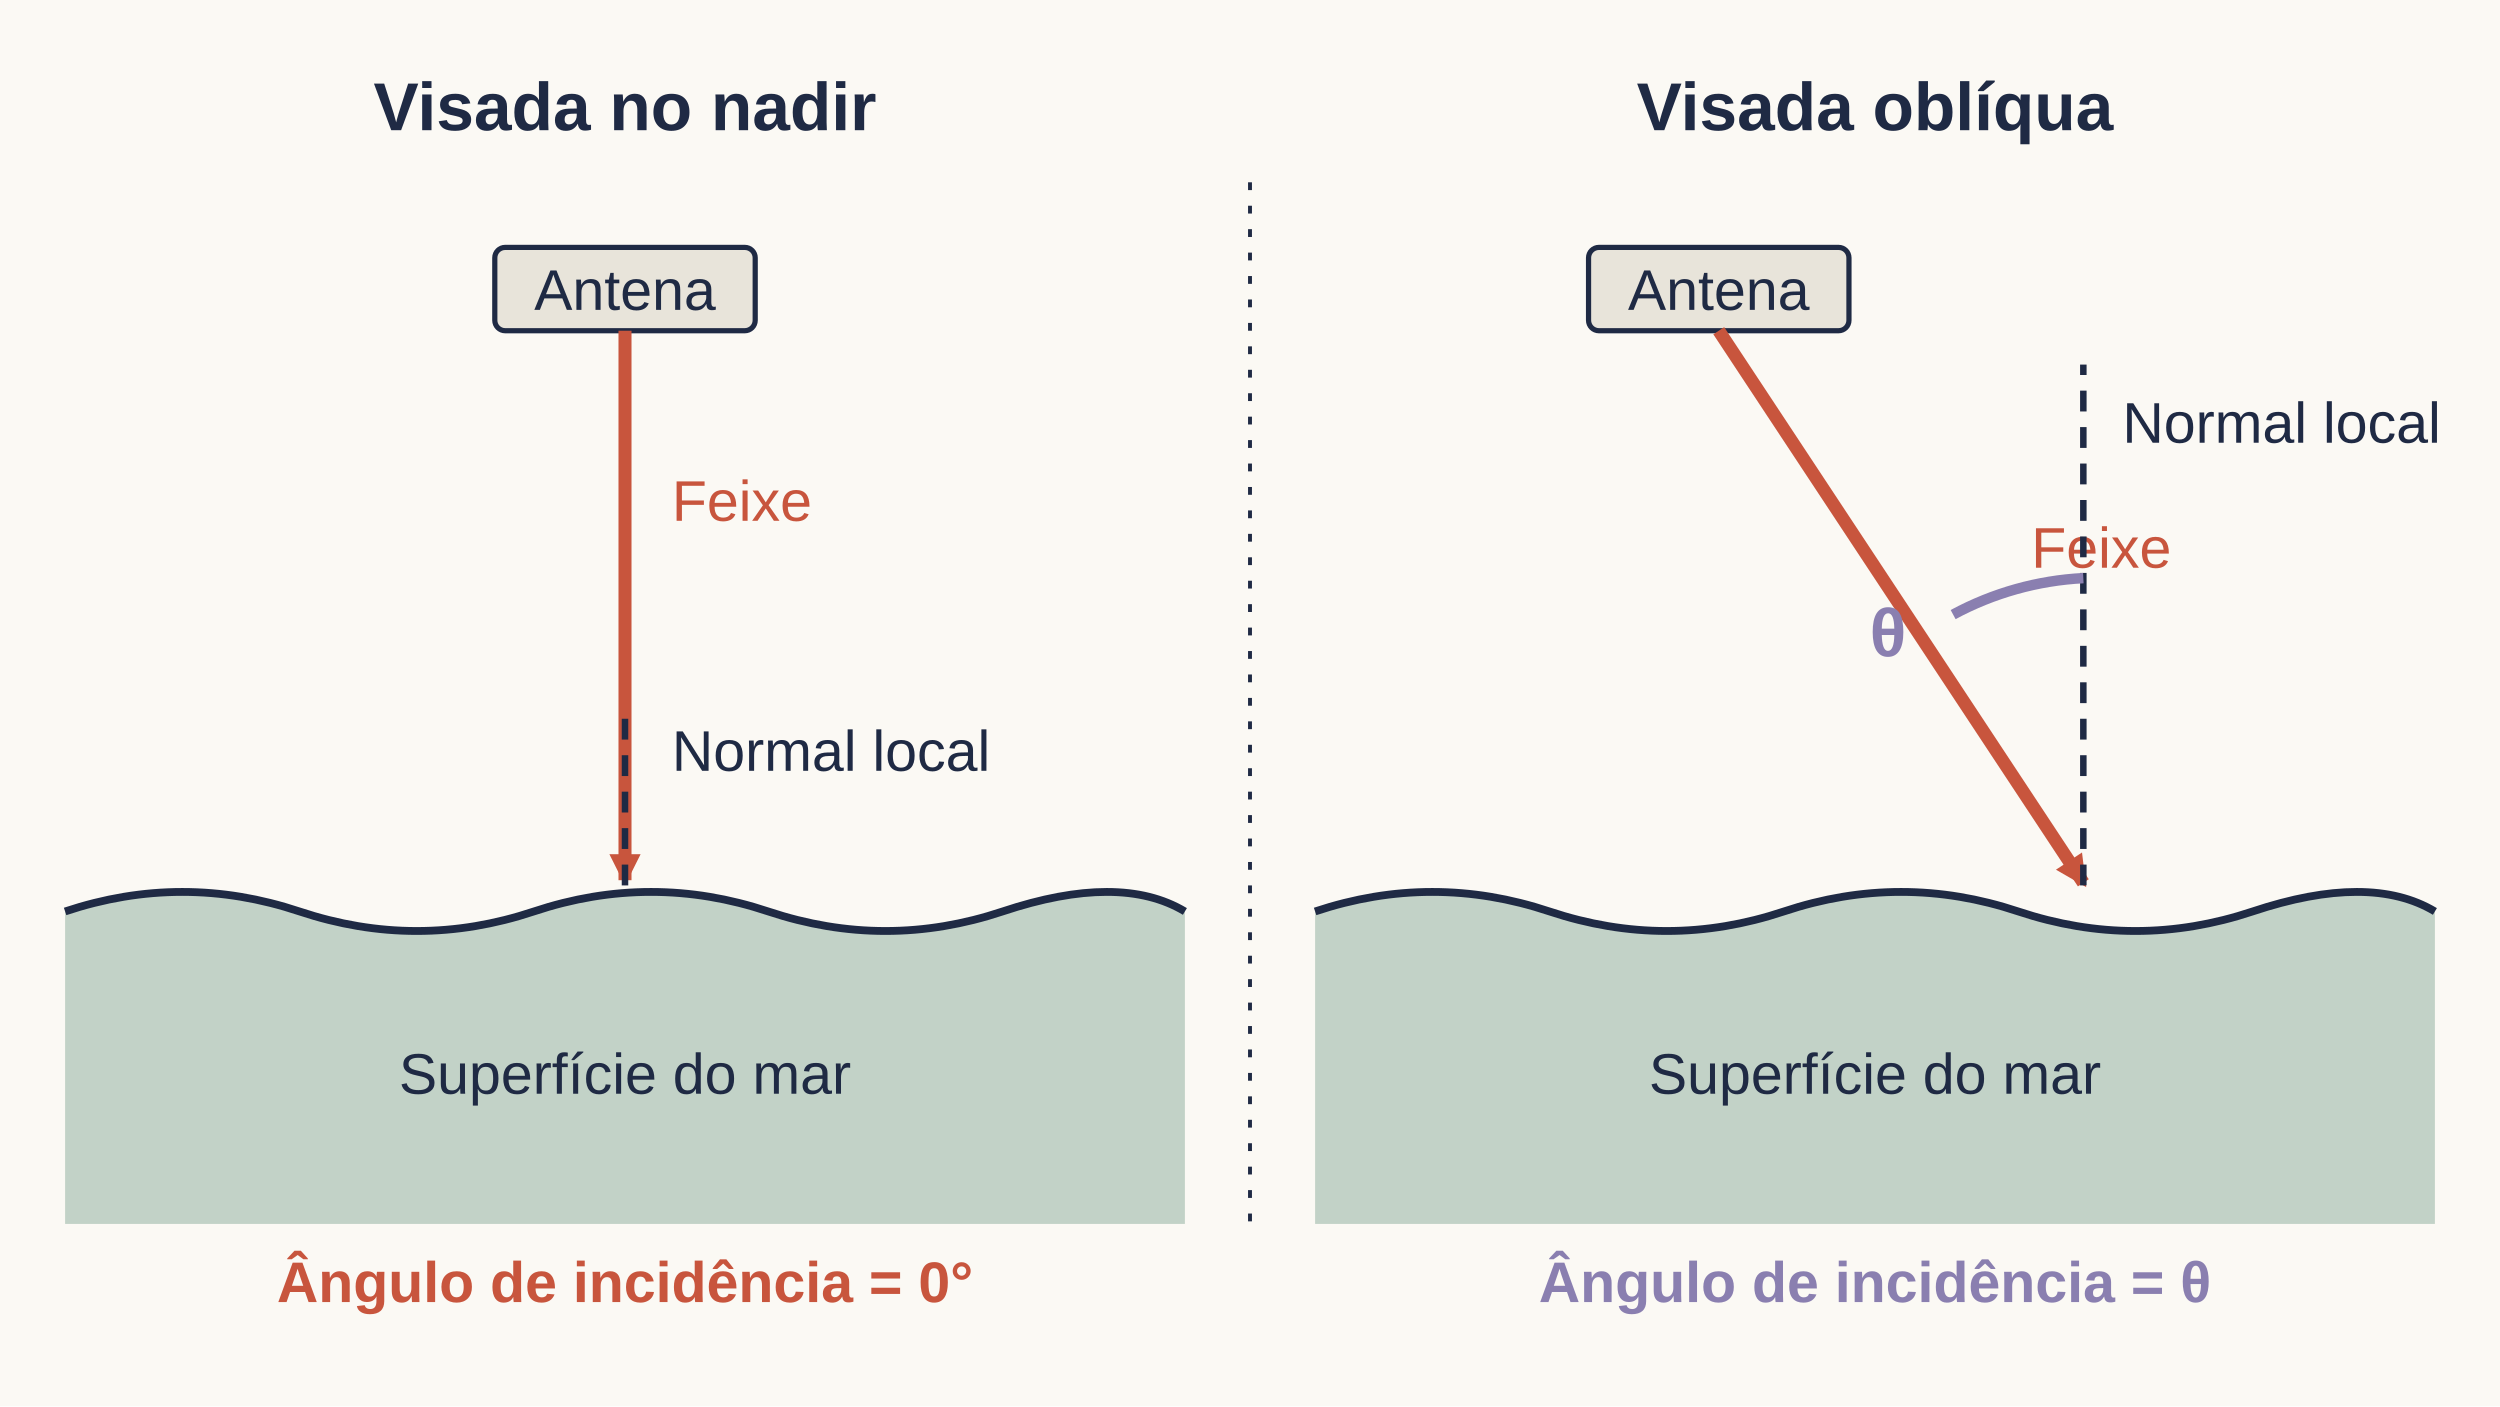
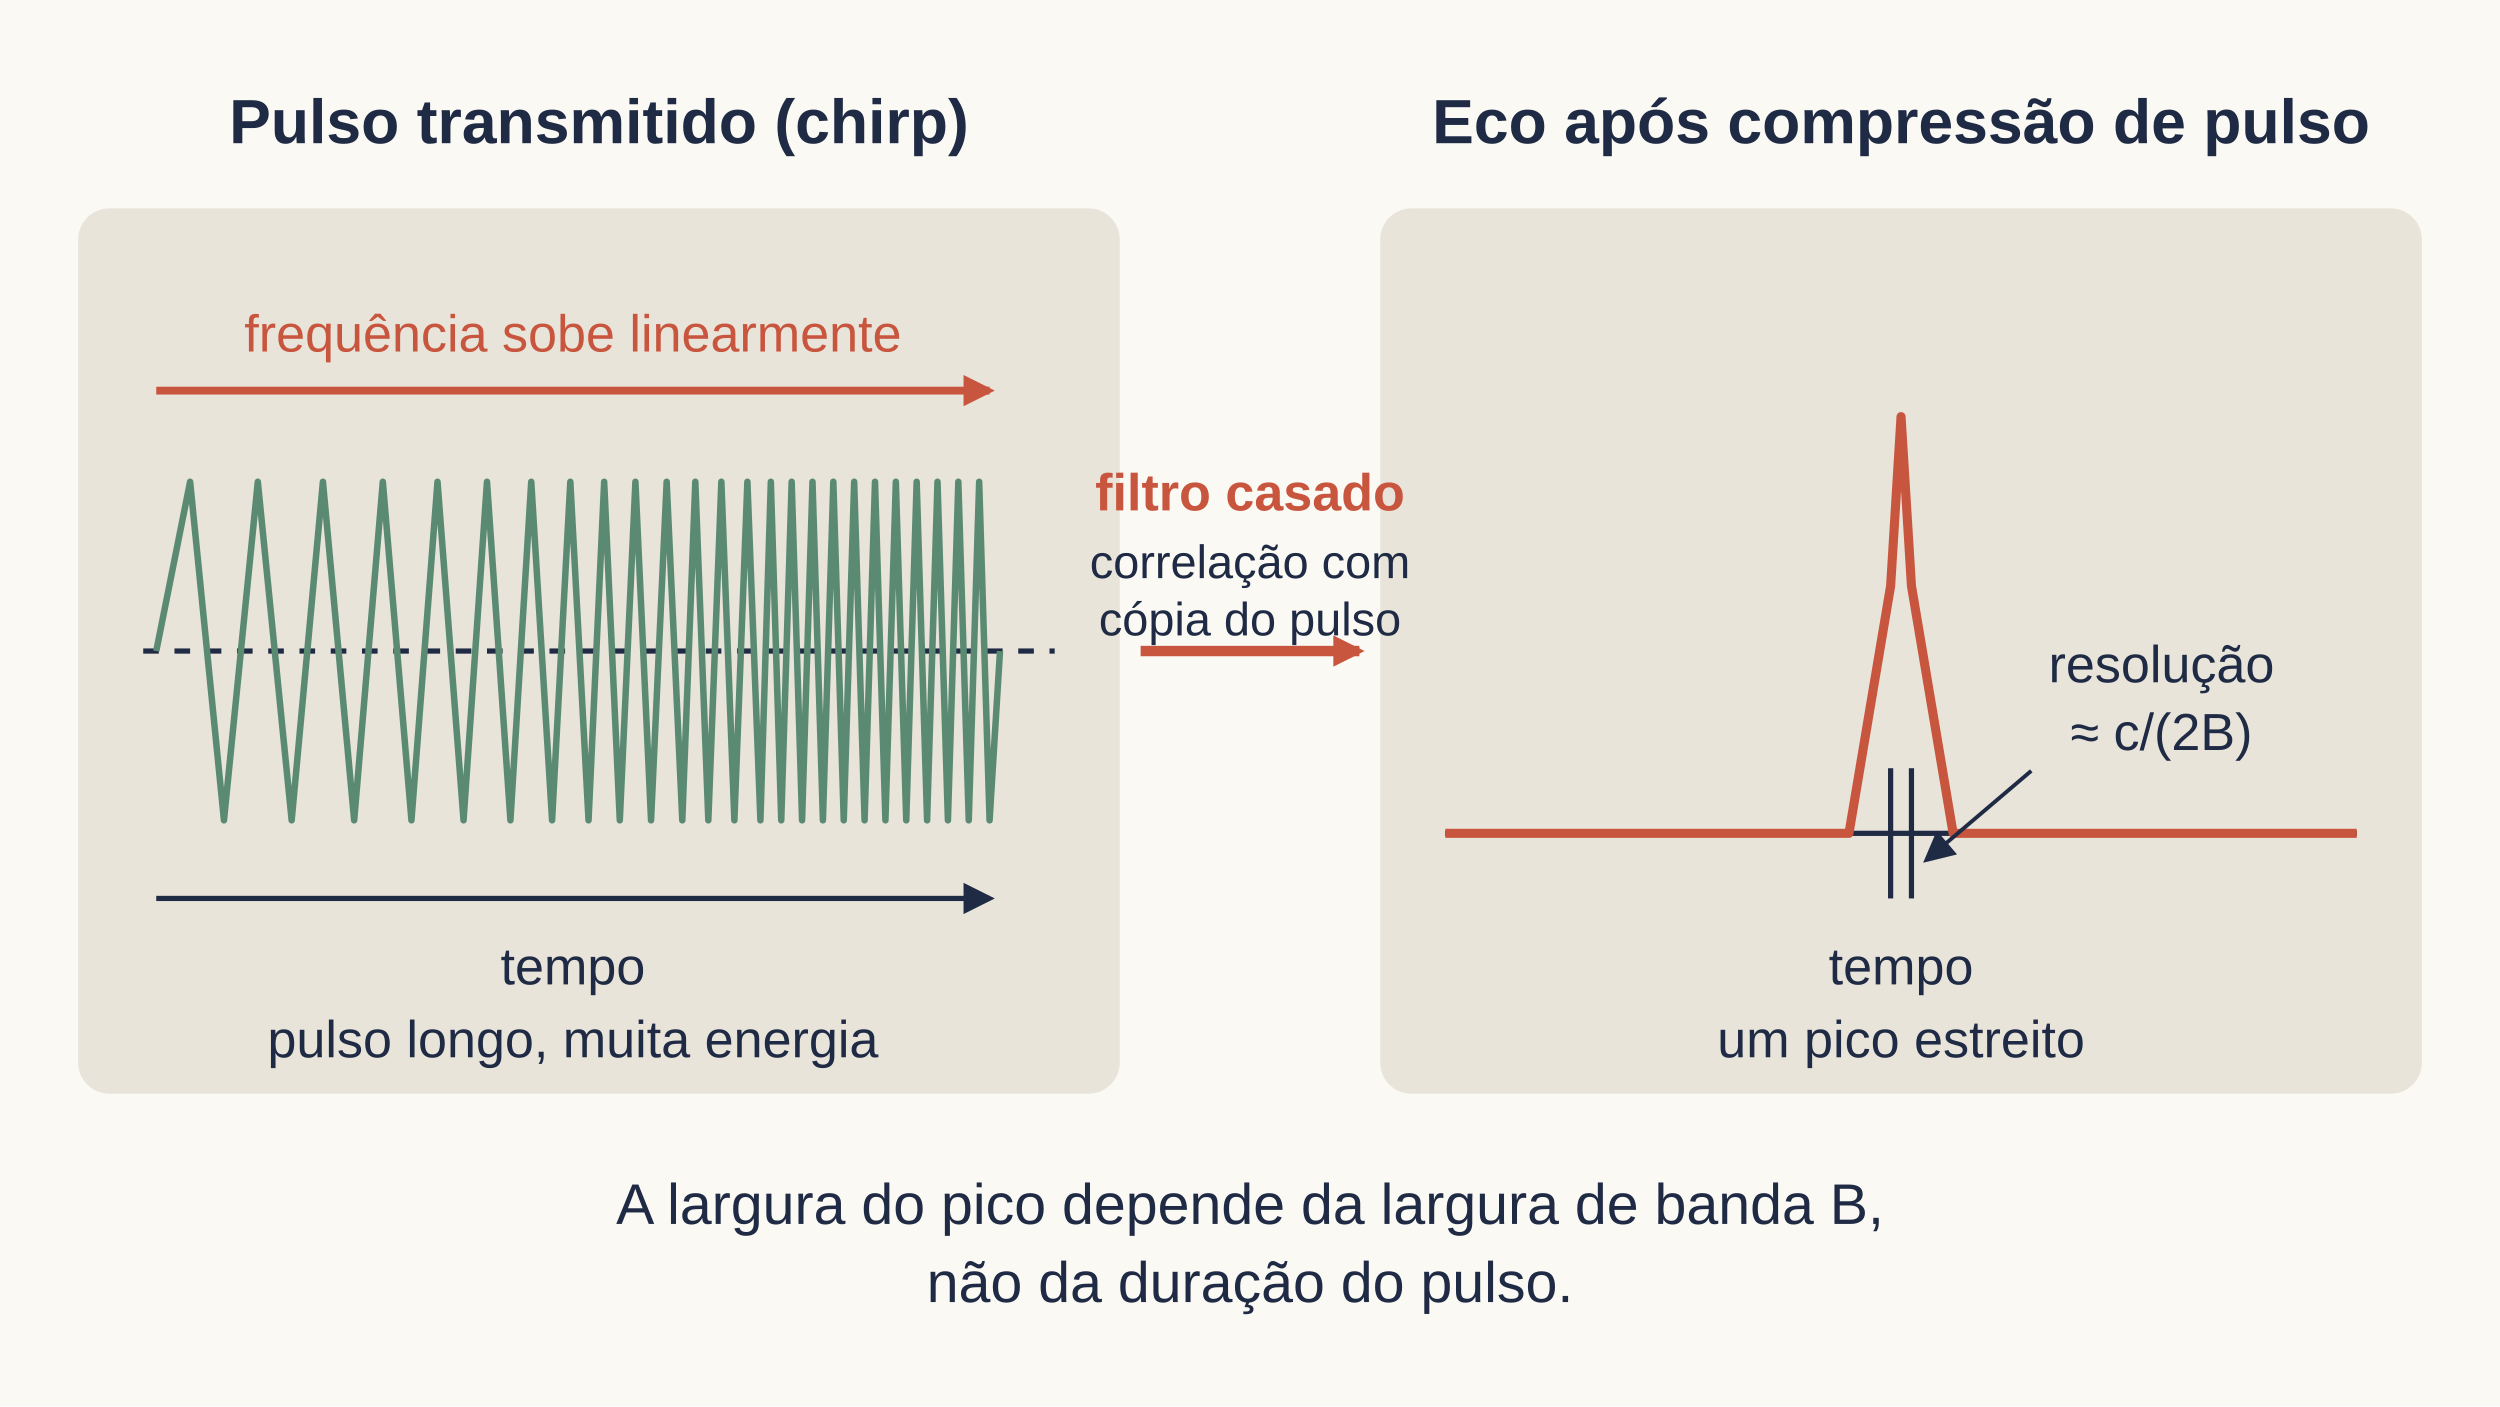
- <svg xmlns="http://www.w3.org/2000/svg" viewBox="0 0 960 540" role="img" aria-label="Duas geometrias de observação sobre o mar: visada no nadir com ângulo de incidência 0 grau e visada oblíqua com ângulo de incidência θ medido entre o feixe e a normal local">
+ <svg xmlns="http://www.w3.org/2000/svg" viewBox="0 0 960 540" role="img" aria-label="Compressão de pulso: um chirp longo, com frequência crescente, é transformado por filtro casado em um pico estreito cuja largura é aproximadamente c/(2B)">
  <defs>
    <marker id="seta" markerWidth="12" markerHeight="12" refX="10" refY="6" orient="auto" markerUnits="userSpaceOnUse">
      <path d="M0,0 L12,6 L0,12 Z" fill="#c8553d" />
    </marker>
+     <marker id="setaAz" markerWidth="12" markerHeight="12" refX="10" refY="6" orient="auto" markerUnits="userSpaceOnUse">
+       <path d="M0,0 L12,6 L0,12 Z" fill="#1f2a44" />
+     </marker>
  </defs>
  <rect x="0" y="0" width="960" height="540" fill="#fbf9f4" />
-   <line x1="480" y1="70" x2="480" y2="470" stroke="#1f2a44" stroke-width="1.5" stroke-dasharray="3 6" />
-   <text x="240" y="50" font-family="Arial, Helvetica, sans-serif" font-size="26" font-weight="bold" fill="#1f2a44" text-anchor="middle">Visada no nadir</text>
-   <text x="720" y="50" font-family="Arial, Helvetica, sans-serif" font-size="26" font-weight="bold" fill="#1f2a44" text-anchor="middle">Visada oblíqua</text>
-   <rect x="190" y="95" width="100" height="32" rx="4" fill="#e8e4da" stroke="#1f2a44" stroke-width="2" />
-   <text x="240" y="119" font-family="Arial, Helvetica, sans-serif" font-size="22" fill="#1f2a44" text-anchor="middle">Antena</text>
-   <line x1="240" y1="127" x2="240" y2="338" stroke="#c8553d" stroke-width="5" marker-end="url(#seta)" />
-   <text x="258" y="200" font-family="Arial, Helvetica, sans-serif" font-size="22" fill="#c8553d">Feixe</text>
-   <line x1="240" y1="340" x2="240" y2="270" stroke="#1f2a44" stroke-width="2.5" stroke-dasharray="8 6" />
-   <text x="258" y="296" font-family="Arial, Helvetica, sans-serif" font-size="22" fill="#1f2a44">Normal local</text>
-   <path d="M25,350 Q70,335 115,350 T205,350 T295,350 T385,350 T455,350 L455,470 L25,470 Z" fill="#5b8a72" fill-opacity="0.35" />
-   <path d="M25,350 Q70,335 115,350 T205,350 T295,350 T385,350 T455,350" fill="none" stroke="#1f2a44" stroke-width="3" />
-   <text x="240" y="420" font-family="Arial, Helvetica, sans-serif" font-size="22" fill="#1f2a44" text-anchor="middle">Superfície do mar</text>
-   <text x="240" y="500" font-family="Arial, Helvetica, sans-serif" font-size="22" font-weight="bold" fill="#c8553d" text-anchor="middle">Ângulo de incidência = 0°</text>
-   <rect x="610" y="95" width="100" height="32" rx="4" fill="#e8e4da" stroke="#1f2a44" stroke-width="2" />
-   <text x="660" y="119" font-family="Arial, Helvetica, sans-serif" font-size="22" fill="#1f2a44" text-anchor="middle">Antena</text>
-   <line x1="660" y1="127" x2="800" y2="339" stroke="#c8553d" stroke-width="5" marker-end="url(#seta)" />
-   <text x="780" y="218" font-family="Arial, Helvetica, sans-serif" font-size="22" fill="#c8553d">Feixe</text>
-   <line x1="800" y1="340" x2="800" y2="140" stroke="#1f2a44" stroke-width="2.5" stroke-dasharray="8 6" />
-   <text x="815" y="170" font-family="Arial, Helvetica, sans-serif" font-size="22" fill="#1f2a44">Normal local</text>
-   <path d="M800,222 A118,118 0 0 0 750,236" fill="none" stroke="#8a7fb0" stroke-width="4" />
-   <text x="725" y="252" font-family="Arial, Helvetica, sans-serif" font-size="26" font-weight="bold" fill="#8a7fb0" text-anchor="middle">θ</text>
-   <path d="M505,350 Q550,335 595,350 T685,350 T775,350 T865,350 T935,350 L935,470 L505,470 Z" fill="#5b8a72" fill-opacity="0.35" />
-   <path d="M505,350 Q550,335 595,350 T685,350 T775,350 T865,350 T935,350" fill="none" stroke="#1f2a44" stroke-width="3" />
-   <text x="720" y="420" font-family="Arial, Helvetica, sans-serif" font-size="22" fill="#1f2a44" text-anchor="middle">Superfície do mar</text>
-   <text x="720" y="500" font-family="Arial, Helvetica, sans-serif" font-size="22" font-weight="bold" fill="#8a7fb0" text-anchor="middle">Ângulo de incidência = θ</text>
+   <rect x="30" y="80" width="400" height="340" rx="12" fill="#e8e4da" />
+   <rect x="530" y="80" width="400" height="340" rx="12" fill="#e8e4da" />
+   <text x="230" y="55" font-family="Arial, Helvetica, sans-serif" font-size="24" font-weight="bold" fill="#1f2a44" text-anchor="middle">Pulso transmitido (chirp)</text>
+   <text x="730" y="55" font-family="Arial, Helvetica, sans-serif" font-size="24" font-weight="bold" fill="#1f2a44" text-anchor="middle">Eco após compressão de pulso</text>
+   <line x1="55" y1="250" x2="405" y2="250" stroke="#1f2a44" stroke-width="2" stroke-dasharray="6 6" />
+   <path d="M60,250 L73,185 L86,315 L99,185 L112,315 L124,185 L136,315 L147,185 L158,315 L168,185 L178,315 L187,185 L196,315 L204,185 L212,315 L219,185 L226,315 L232,185 L238,315 L244,185 L250,315 L256,185 L262,315 L267,185 L272,315 L277,185 L282,315 L287,185 L292,315 L296,185 L300,315 L304,185 L308,315 L312,185 L316,315 L320,185 L324,315 L328,185 L332,315 L336,185 L340,315 L344,185 L348,315 L352,185 L356,315 L360,185 L364,315 L368,185 L372,315 L376,185 L380,315 L384,250" fill="none" stroke="#5b8a72" stroke-width="2.5" stroke-linejoin="round" />
+   <line x1="60" y1="150" x2="380" y2="150" stroke="#c8553d" stroke-width="3" marker-end="url(#seta)" />
+   <text x="220" y="135" font-family="Arial, Helvetica, sans-serif" font-size="20" fill="#c8553d" text-anchor="middle">frequência sobe linearmente</text>
+   <line x1="60" y1="345" x2="380" y2="345" stroke="#1f2a44" stroke-width="2" marker-end="url(#setaAz)" />
+   <text x="220" y="378" font-family="Arial, Helvetica, sans-serif" font-size="20" fill="#1f2a44" text-anchor="middle">tempo</text>
+   <text x="220" y="406" font-family="Arial, Helvetica, sans-serif" font-size="20" fill="#1f2a44" text-anchor="middle">pulso longo, muita energia</text>
+   <line x1="555" y1="320" x2="905" y2="320" stroke="#1f2a44" stroke-width="2" />
+   <path d="M555,320 L710,320 L726,225 L730,160 L734,225 L750,320 L905,320" fill="none" stroke="#c8553d" stroke-width="3.5" stroke-linejoin="round" />
+   <line x1="726" y1="295" x2="726" y2="345" stroke="#1f2a44" stroke-width="2" />
+   <line x1="734" y1="295" x2="734" y2="345" stroke="#1f2a44" stroke-width="2" />
+   <text x="830" y="262" font-family="Arial, Helvetica, sans-serif" font-size="20" fill="#1f2a44" text-anchor="middle">resolução</text>
+   <text x="830" y="288" font-family="Arial, Helvetica, sans-serif" font-size="20" fill="#1f2a44" text-anchor="middle">≈ c/(2B)</text>
+   <line x1="780" y1="296" x2="740" y2="330" stroke="#1f2a44" stroke-width="1.5" marker-end="url(#setaAz)" />
+   <text x="730" y="378" font-family="Arial, Helvetica, sans-serif" font-size="20" fill="#1f2a44" text-anchor="middle">tempo</text>
+   <text x="730" y="406" font-family="Arial, Helvetica, sans-serif" font-size="20" fill="#1f2a44" text-anchor="middle">um pico estreito</text>
+   <line x1="438" y1="250" x2="522" y2="250" stroke="#c8553d" stroke-width="4" marker-end="url(#seta)" />
+   <text x="480" y="196" font-family="Arial, Helvetica, sans-serif" font-size="20" font-weight="bold" fill="#c8553d" text-anchor="middle">filtro casado</text>
+   <text x="480" y="222" font-family="Arial, Helvetica, sans-serif" font-size="18" fill="#1f2a44" text-anchor="middle">correlação com</text>
+   <text x="480" y="244" font-family="Arial, Helvetica, sans-serif" font-size="18" fill="#1f2a44" text-anchor="middle">cópia do pulso</text>
+   <text x="480" y="470" font-family="Arial, Helvetica, sans-serif" font-size="22" fill="#1f2a44" text-anchor="middle">A largura do pico depende da largura de banda B,</text>
+   <text x="480" y="500" font-family="Arial, Helvetica, sans-serif" font-size="22" fill="#1f2a44" text-anchor="middle">não da duração do pulso.</text>
</svg>
